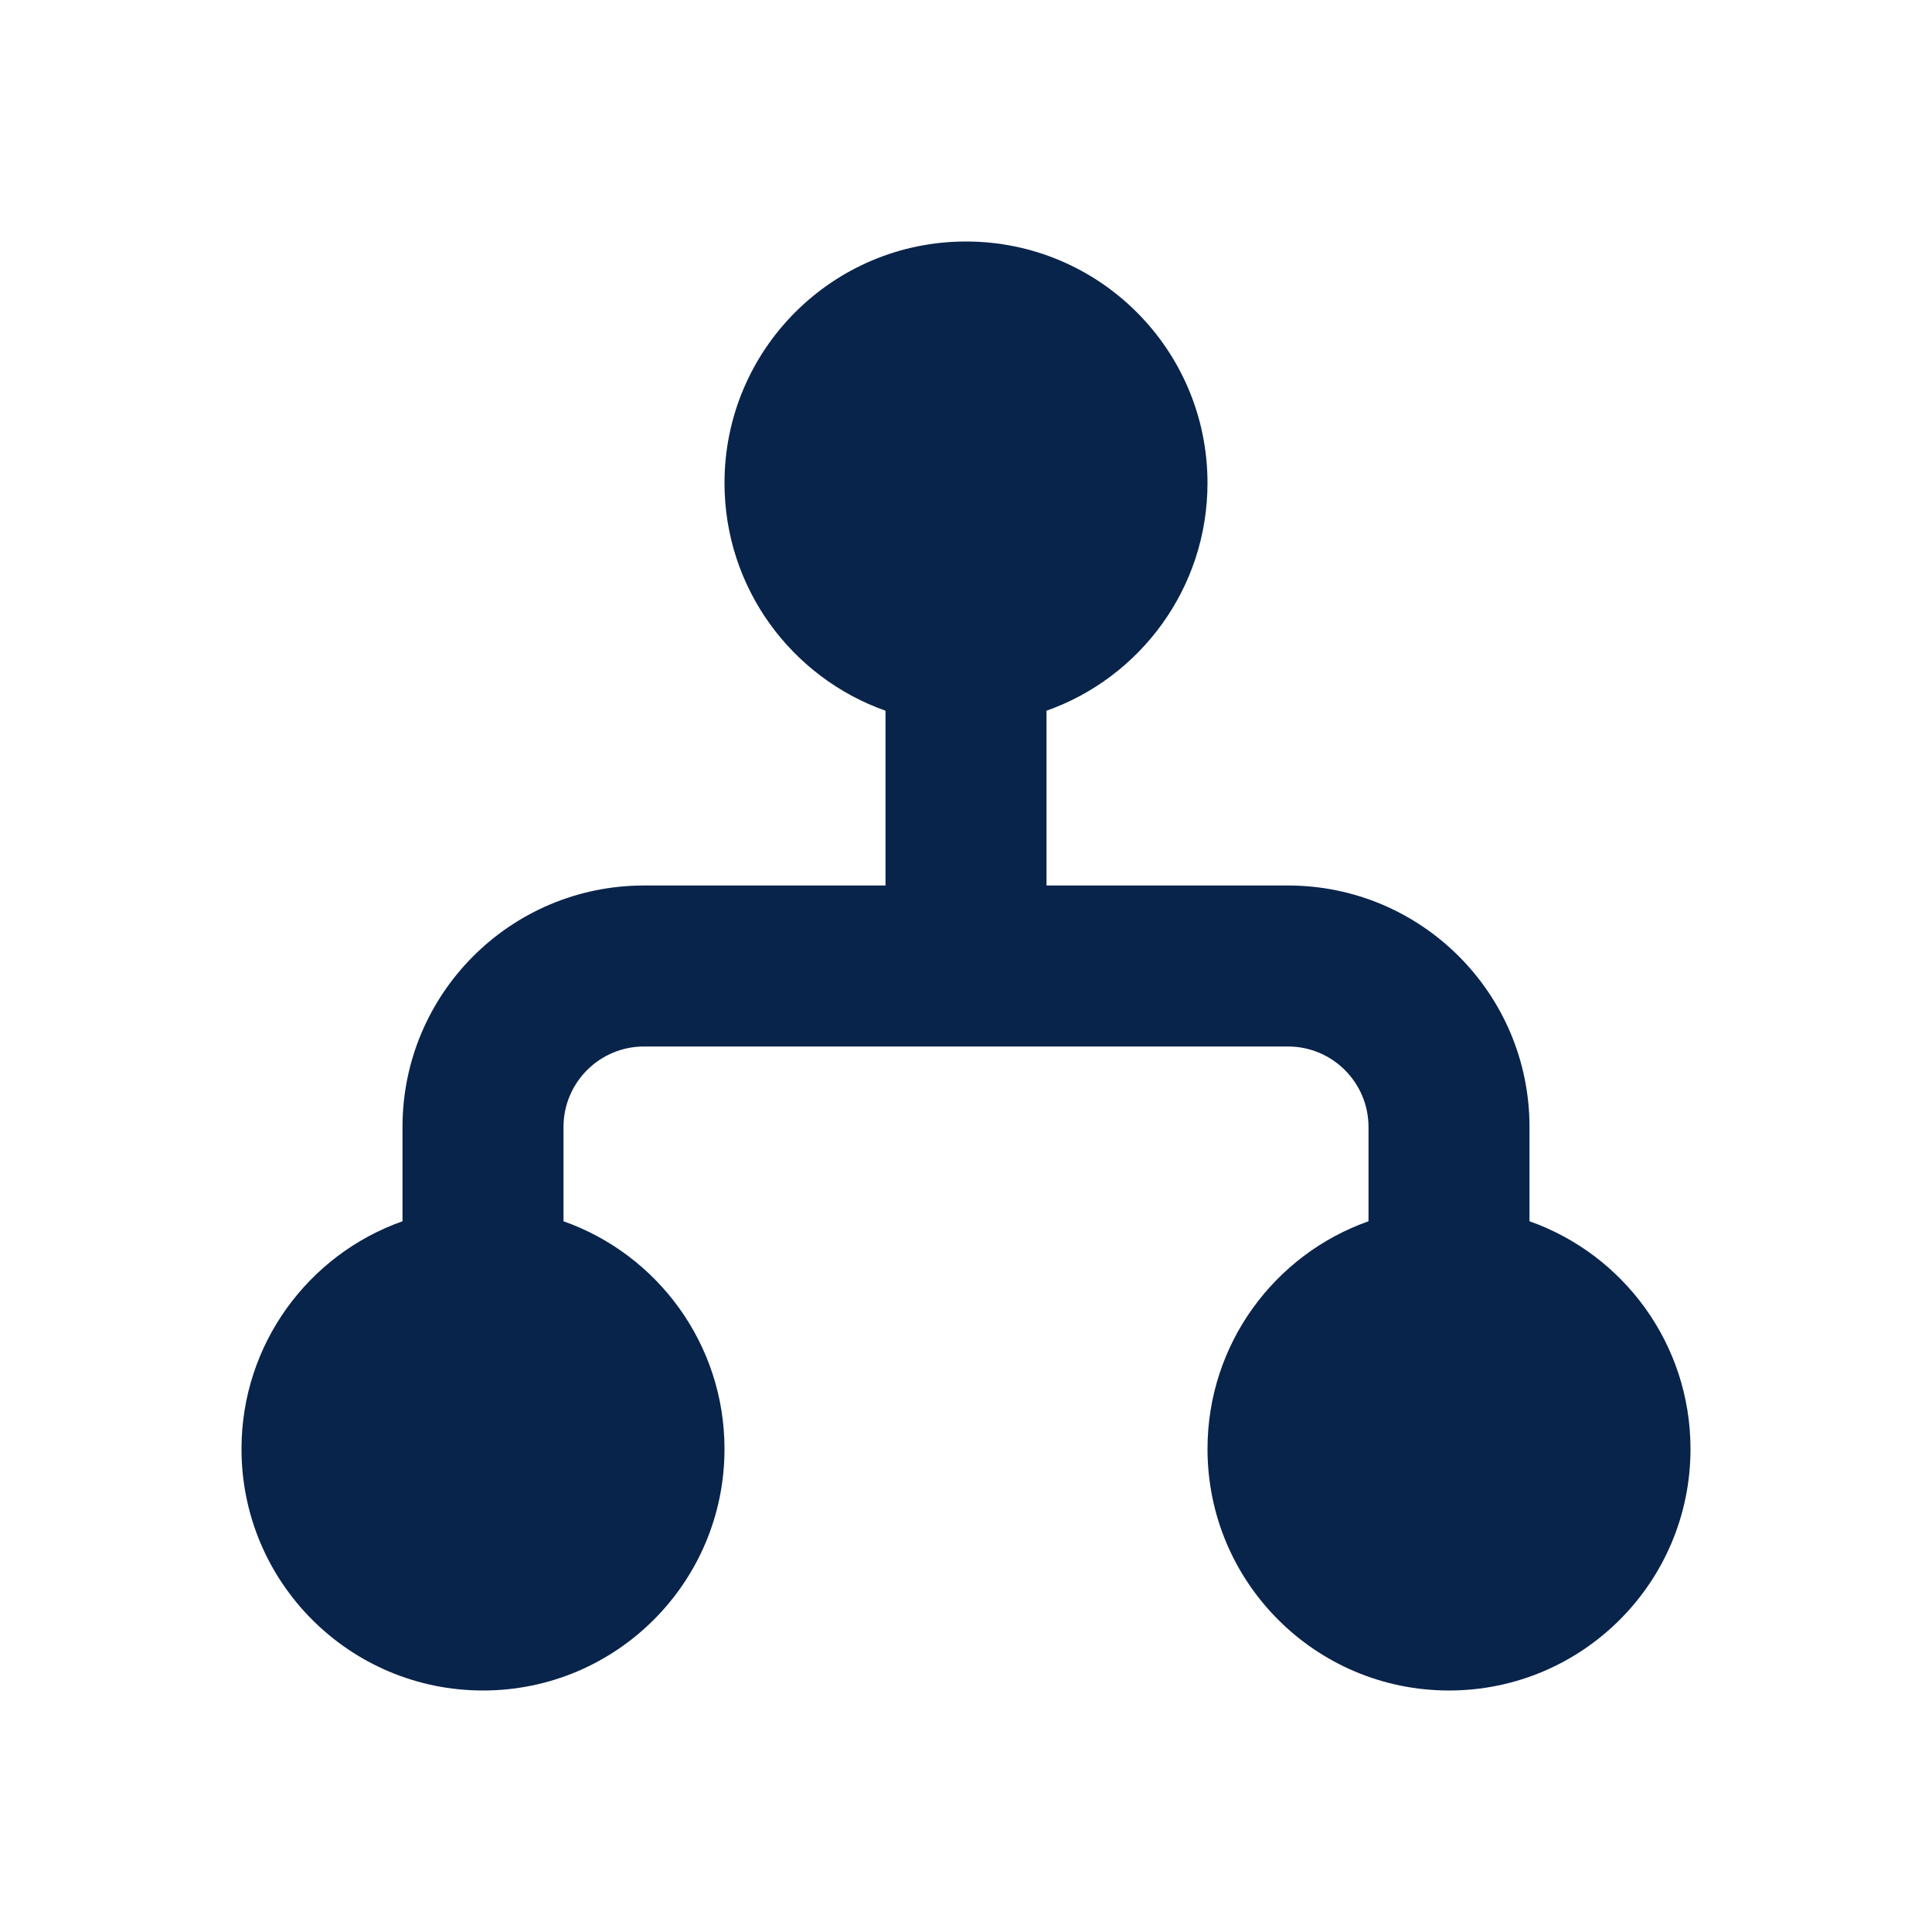
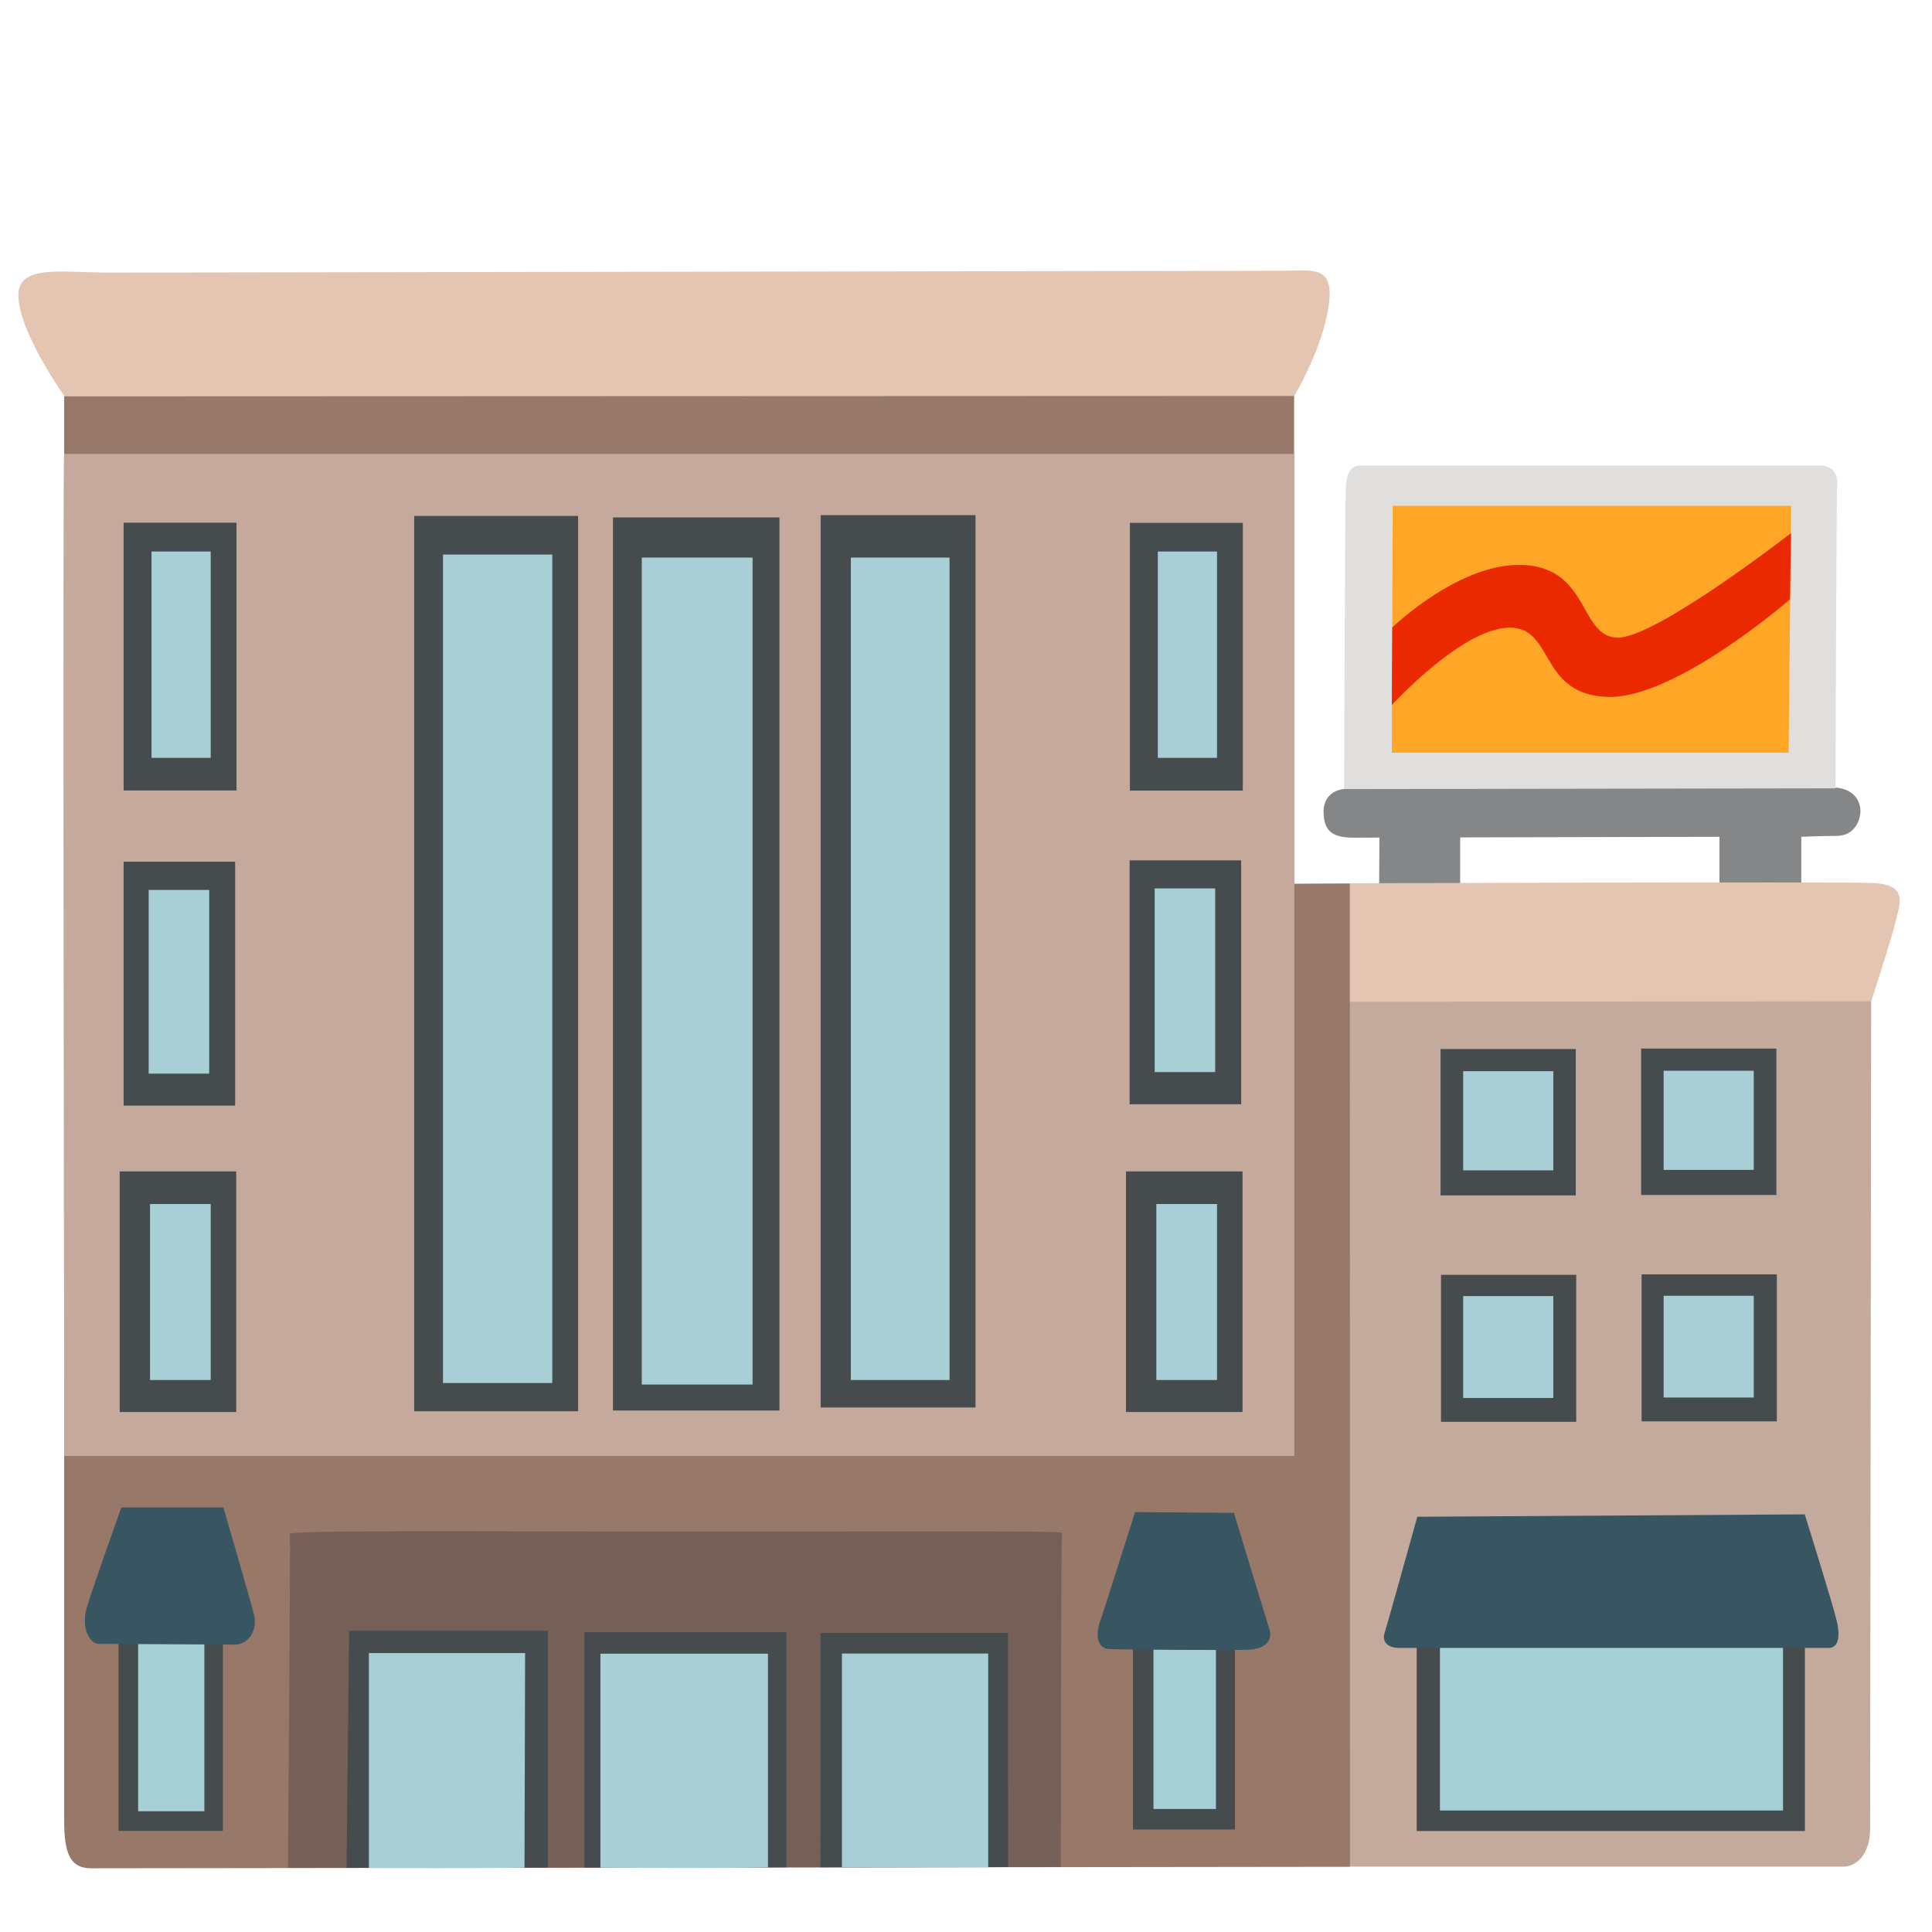
- <svg xmlns="http://www.w3.org/2000/svg" width="800px" height="800px" viewBox="0 0 24 24" version="1.1">
-   <g id="页面-1" stroke="none" stroke-width="1" fill="none" fill-rule="evenodd">
-     <g id="Development" transform="translate(-768, -48)" fill-rule="nonzero">
-       <g id="group_fill" transform="translate(768, 48)">
-         <path d="M24,0 L24,24 L0,24 L0,0 L24,0 Z M12.593,23.258 L12.582,23.26 L12.511,23.295 L12.492,23.299 L12.492,23.299 L12.477,23.295 L12.406,23.26 C12.396,23.256 12.387,23.259 12.382,23.265 L12.378,23.276 L12.361,23.703 L12.366,23.723 L12.377,23.736 L12.48,23.81 L12.495,23.814 L12.495,23.814 L12.507,23.81 L12.611,23.736 L12.623,23.72 L12.623,23.72 L12.627,23.703 L12.61,23.276 C12.608,23.266 12.601,23.259 12.593,23.258 L12.593,23.258 Z M12.858,23.145 L12.845,23.147 L12.66,23.24 L12.65,23.25 L12.65,23.25 L12.647,23.261 L12.665,23.691 L12.67,23.703 L12.67,23.703 L12.678,23.71 L12.879,23.803 C12.891,23.807 12.902,23.803 12.908,23.795 L12.912,23.781 L12.878,23.167 C12.875,23.155 12.867,23.147 12.858,23.145 L12.858,23.145 Z M12.143,23.147 C12.133,23.142 12.122,23.145 12.116,23.153 L12.11,23.167 L12.076,23.781 C12.075,23.793 12.083,23.802 12.093,23.805 L12.108,23.803 L12.309,23.71 L12.319,23.702 L12.319,23.702 L12.323,23.691 L12.34,23.261 L12.337,23.249 L12.337,23.249 L12.328,23.24 L12.143,23.147 Z" id="MingCute" fill-rule="nonzero">
- 
- </path>
-         <path d="M12,3 C10.343,3 9,4.343 9,6 C9,7.306 9.835,8.417 11,8.829 L11,11 L8,11 C6.343,11 5,12.343 5,14 L5,15.171 C3.835,15.582 3,16.694 3,18 C3,19.657 4.343,21 6,21 C7.657,21 9,19.657 9,18 C9,16.694 8.165,15.582 7,15.171 L7,14 C7,13.448 7.448,13 8,13 L16,13 C16.552,13 17,13.448 17,14 L17,15.171 C15.835,15.582 15,16.694 15,18 C15,19.657 16.343,21 18,21 C19.657,21 21,19.657 21,18 C21,16.694 20.165,15.582 19,15.171 L19,14 C19,12.343 17.657,11 16,11 L13,11 L13,8.829 C14.165,8.417 15,7.306 15,6 C15,4.343 13.657,3 12,3 Z" id="路径" fill="#09244B">
- 
- </path>
-       </g>
-     </g>
-   </g>
+ <svg xmlns="http://www.w3.org/2000/svg" width="800px" height="800px" viewBox="0 0 128 128" aria-hidden="true" role="img" class="iconify iconify--noto" preserveAspectRatio="xMidYMid meet">
+   <path d="M4.28 26.26s-2.93-4.1-3.06-6.56c-.12-2.23 2.81-1.64 5.98-1.64s75.69-.12 77.79-.12s3.63-.47 2.93 2.93c-.55 2.66-2.18 5.38-2.18 5.38l-42.11 2l-39.35-1.99z" fill="#e4c5b1" />
+   <path d="M91.39 55.49l-.03 5.2l5.38-.75v-4.46l17.18-.04v4.2l5.42.17v-4.37s1.37-.06 2.33-.06c1.31 0 1.59-1.2 1.59-1.64s-.22-1.64-2.13-1.58c-1.91.05-15.93-1.36-15.93-1.36l-16.15 1.47s-1.36.08-1.36 1.5c0 1.47.79 1.73 2.09 1.73c.93 0 1.61-.01 1.61-.01z" fill="#858687" />
+   <path d="M120.63 30.84H90.14c-.65 0-.93.49-.98 1.53c-.05 1.04-.11 19.91-.11 19.91l32.56-.05s.05-19.36.11-20.13c.06-.77-.43-1.26-1.09-1.26z" fill="#e0dfde" />
+   <path fill="#ffa627" d="M92.27 33.51l-.06 16.36h26.29l.17-16.36z" />
+   <path d="M92.24 41.57s4.61-4.46 8.87-4.13c4.25.33 3.55 4.91 6.16 4.8c2.62-.11 11.39-6.92 11.39-6.92l-.07 4.39s-7.62 6.62-12.09 6.46c-4.47-.16-3.54-4.38-6.27-4.58c-3.14-.23-8.02 5.12-8.02 5.12l.03-5.14z" fill="#eb2901" />
+   <path d="M89.45 123.67h32.67c.99 0 1.78-.99 1.78-2.47c0-1.48.07-55.09.07-55.09l-17.74-2.66l-17.49 2.92l-1.76 41.21l2.47 16.09z" fill="#c4aa9d" />
+   <path d="M88.74 66.37l35.23-.03s1.39-4.26 1.65-5.39c.26-1.14.79-2.36-1.57-2.45c-2.36-.09-34.65.02-34.65.02l-.66 7.85z" fill="#e4c5b1" />
+   <path d="M89.43 58.53l.01 65.15s-82.03.1-83.41.1s-1.78-.99-1.78-3.16V26.26l81.49-.03v32.32l3.69-.02z" fill="#987869" />
+   <path d="M4.25 30.07h81.5v66.39H4.26c0 .01-.12-66.5-.01-66.39z" fill="#c6a99d" />
+   <path d="M19.08 123.75s.17-21.83.13-22.12c-.04-.26 12.35-.16 24.9-.16c13.05.01 26.29-.07 26.25.08c-.07.3-.08 22.14-.08 22.14l-51.2.06z" fill="#765f57" />
+   <path fill="#464b4e" d="M7.85 106.51h6.92v14.79H7.85z" />
+   <path fill="#a7d0d6" d="M9.15 107.84h4.39V120H9.15z" />
+   <path fill="#464b4e" d="M75.06 106.88h6.76v14.33h-6.76z" />
+   <path fill="#a7d0d6" d="M76.42 108.24h4.14v11.61h-4.14z" />
+   <path d="M75.2 100.18l6.55.05s2.1 6.93 2.34 7.66c.25.76-.2 1.36-1.41 1.41c-.96.04-8.58 0-9.24-.05c-.66-.05-.91-.81-.56-1.82c.2-.54 2.32-7.25 2.32-7.25z" fill="#385661" />
+   <path d="M8.04 99.87h6.76s1.68 5.76 2.02 7.07c.3 1.16-.45 2.02-1.26 2.02s-8.48-.05-9.03-.05s-1.21-1.01-.76-2.47c.45-1.48 2.27-6.57 2.27-6.57z" fill="#385661" />
+   <path fill="#464b4e" d="M36.3 123.73l-13.34.02l.17-15.71H36.3z" />
+   <path fill="#464b4e" d="M52.1 123.71l-13.38.02v-15.59H52.1z" />
+   <path fill="#464b4e" d="M66.79 123.7l-12.43.01l.01-15.52h12.41z" />
+   <path d="M65.47 123.7s-2.82.02-5.01.02s-4.68-.01-4.68-.01v-14.16h9.69v14.15z" fill="#a8cfd6" />
+   <path d="M50.88 123.72s-3.02.05-5.65.04l-5.45-.02v-14.18h11.1v14.16z" fill="#a8cfd6" />
+   <path d="M34.75 123.74s-3.86.04-6.03.03c-1.86-.01-4.28-.01-4.28-.01v-14.24h10.35l-.04 14.22z" fill="#a8cfd6" />
+   <path fill="#464b4e" d="M8.19 34.63h7.48v17.74H8.19z" />
+   <path fill="#464b4e" d="M8.19 57.09h7.39v16.16H8.19z" />
+   <path fill="#464b4e" d="M7.93 77.61h7.72v15.94H7.93z" />
+   <path fill="#464b4e" d="M27.44 34.18H38.3V93.5H27.44z" />
+   <path fill="#464b4e" d="M40.61 34.28h11.03v59.17H40.61z" />
+   <path fill="#464b4e" d="M54.37 34.13h10.26v59.12H54.37z" />
+   <path fill="#a8cfd6" d="M29.35 36.74h7.24v54.89h-7.24z" />
+   <path fill="#a8cfd6" d="M42.52 36.94h7.34v54.79h-7.34z" />
+   <path fill="#a8cfd6" d="M10.04 36.54h3.92v13.67h-3.92z" />
+   <path fill="#a8cfd6" d="M9.85 58.96h4.01v12.17H9.85z" />
+   <path fill="#a8cfd6" d="M9.94 79.77h4.02v11.66H9.94z" />
+   <path fill="#a8cfd6" d="M56.37 36.94h6.54v54.49h-6.54z" />
+   <path fill="#464b4e" d="M74.86 34.64h7.48v17.74h-7.48z" />
+   <path fill="#464b4e" d="M74.84 57h7.39v16.16h-7.39z" />
+   <path fill="#464b4e" d="M74.6 77.61h7.72v15.94H74.6z" />
+   <path fill="#a8cfd6" d="M76.71 36.54h3.92v13.67h-3.92z" />
+   <path fill="#a8cfd6" d="M76.5 58.86h4.01v12.17H76.5z" />
+   <path fill="#a8cfd6" d="M76.61 79.77h4.02v11.66h-4.02z" />
+   <path fill="#464b4e" d="M93.86 105.25h25.72v16.06H93.86z" />
+   <path fill="#a7d0d6" d="M95.4 106.28h22.73v13.67H95.4z" />
+   <path d="M93.9 100.49s-2.01 7.22-2.17 7.71s.11.98.98.98h28.44c.6 0 .81-.65.54-1.79c-.27-1.14-2.12-7.06-2.12-7.06l-25.67.16z" fill="#385661" />
+   <path fill="#464b4e" d="M95.47 84.46h8.96v9.74h-8.96z" />
+   <path fill="#464b4e" d="M95.44 69.5h8.96v9.7h-8.96z" />
+   <path fill="#a8cfd6" d="M96.94 85.87h5.97v6.75h-5.97z" />
+   <path fill="#a8cfd6" d="M96.94 70.97h5.97v6.57h-5.97z" />
+   <path fill="#464b4e" d="M108.76 84.43h8.96v9.74h-8.96z" />
+   <path fill="#464b4e" d="M108.73 69.47h8.96v9.7h-8.96z" />
+   <path fill="#a8cfd6" d="M110.22 85.85h5.97v6.74h-5.97z" />
+   <path fill="#a8cfd6" d="M110.22 70.94h5.97v6.57h-5.97z" />
</svg>
